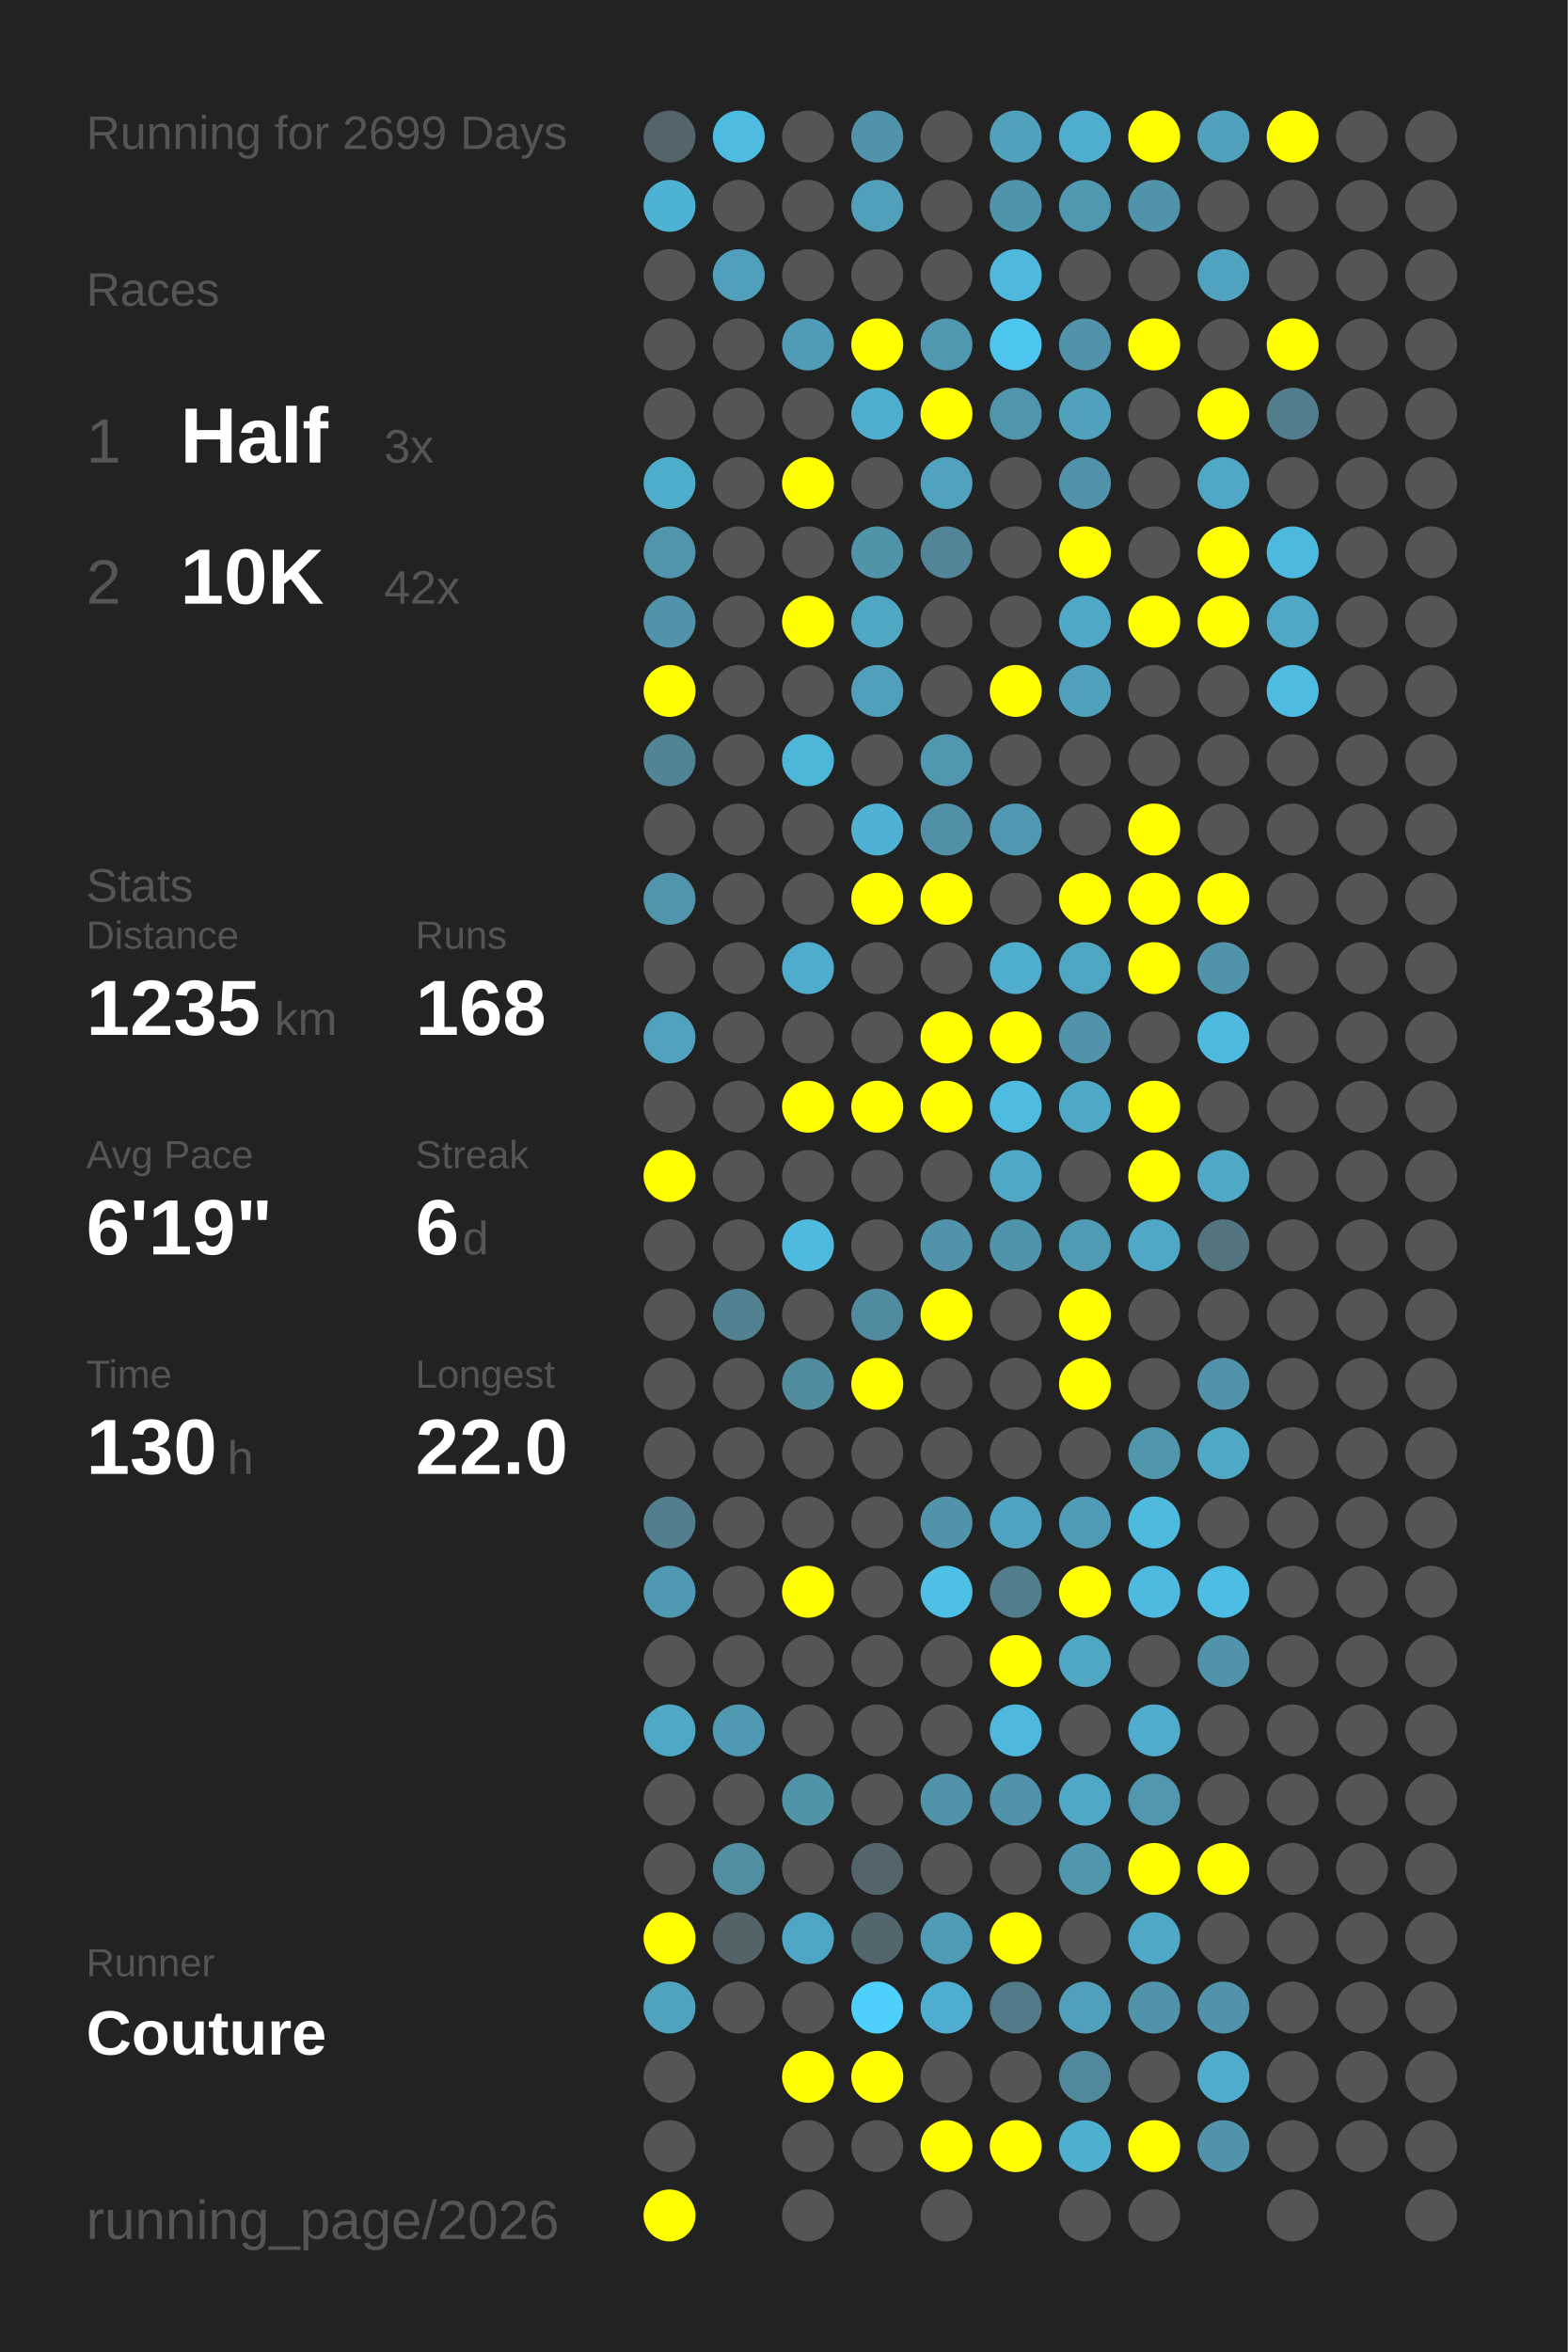
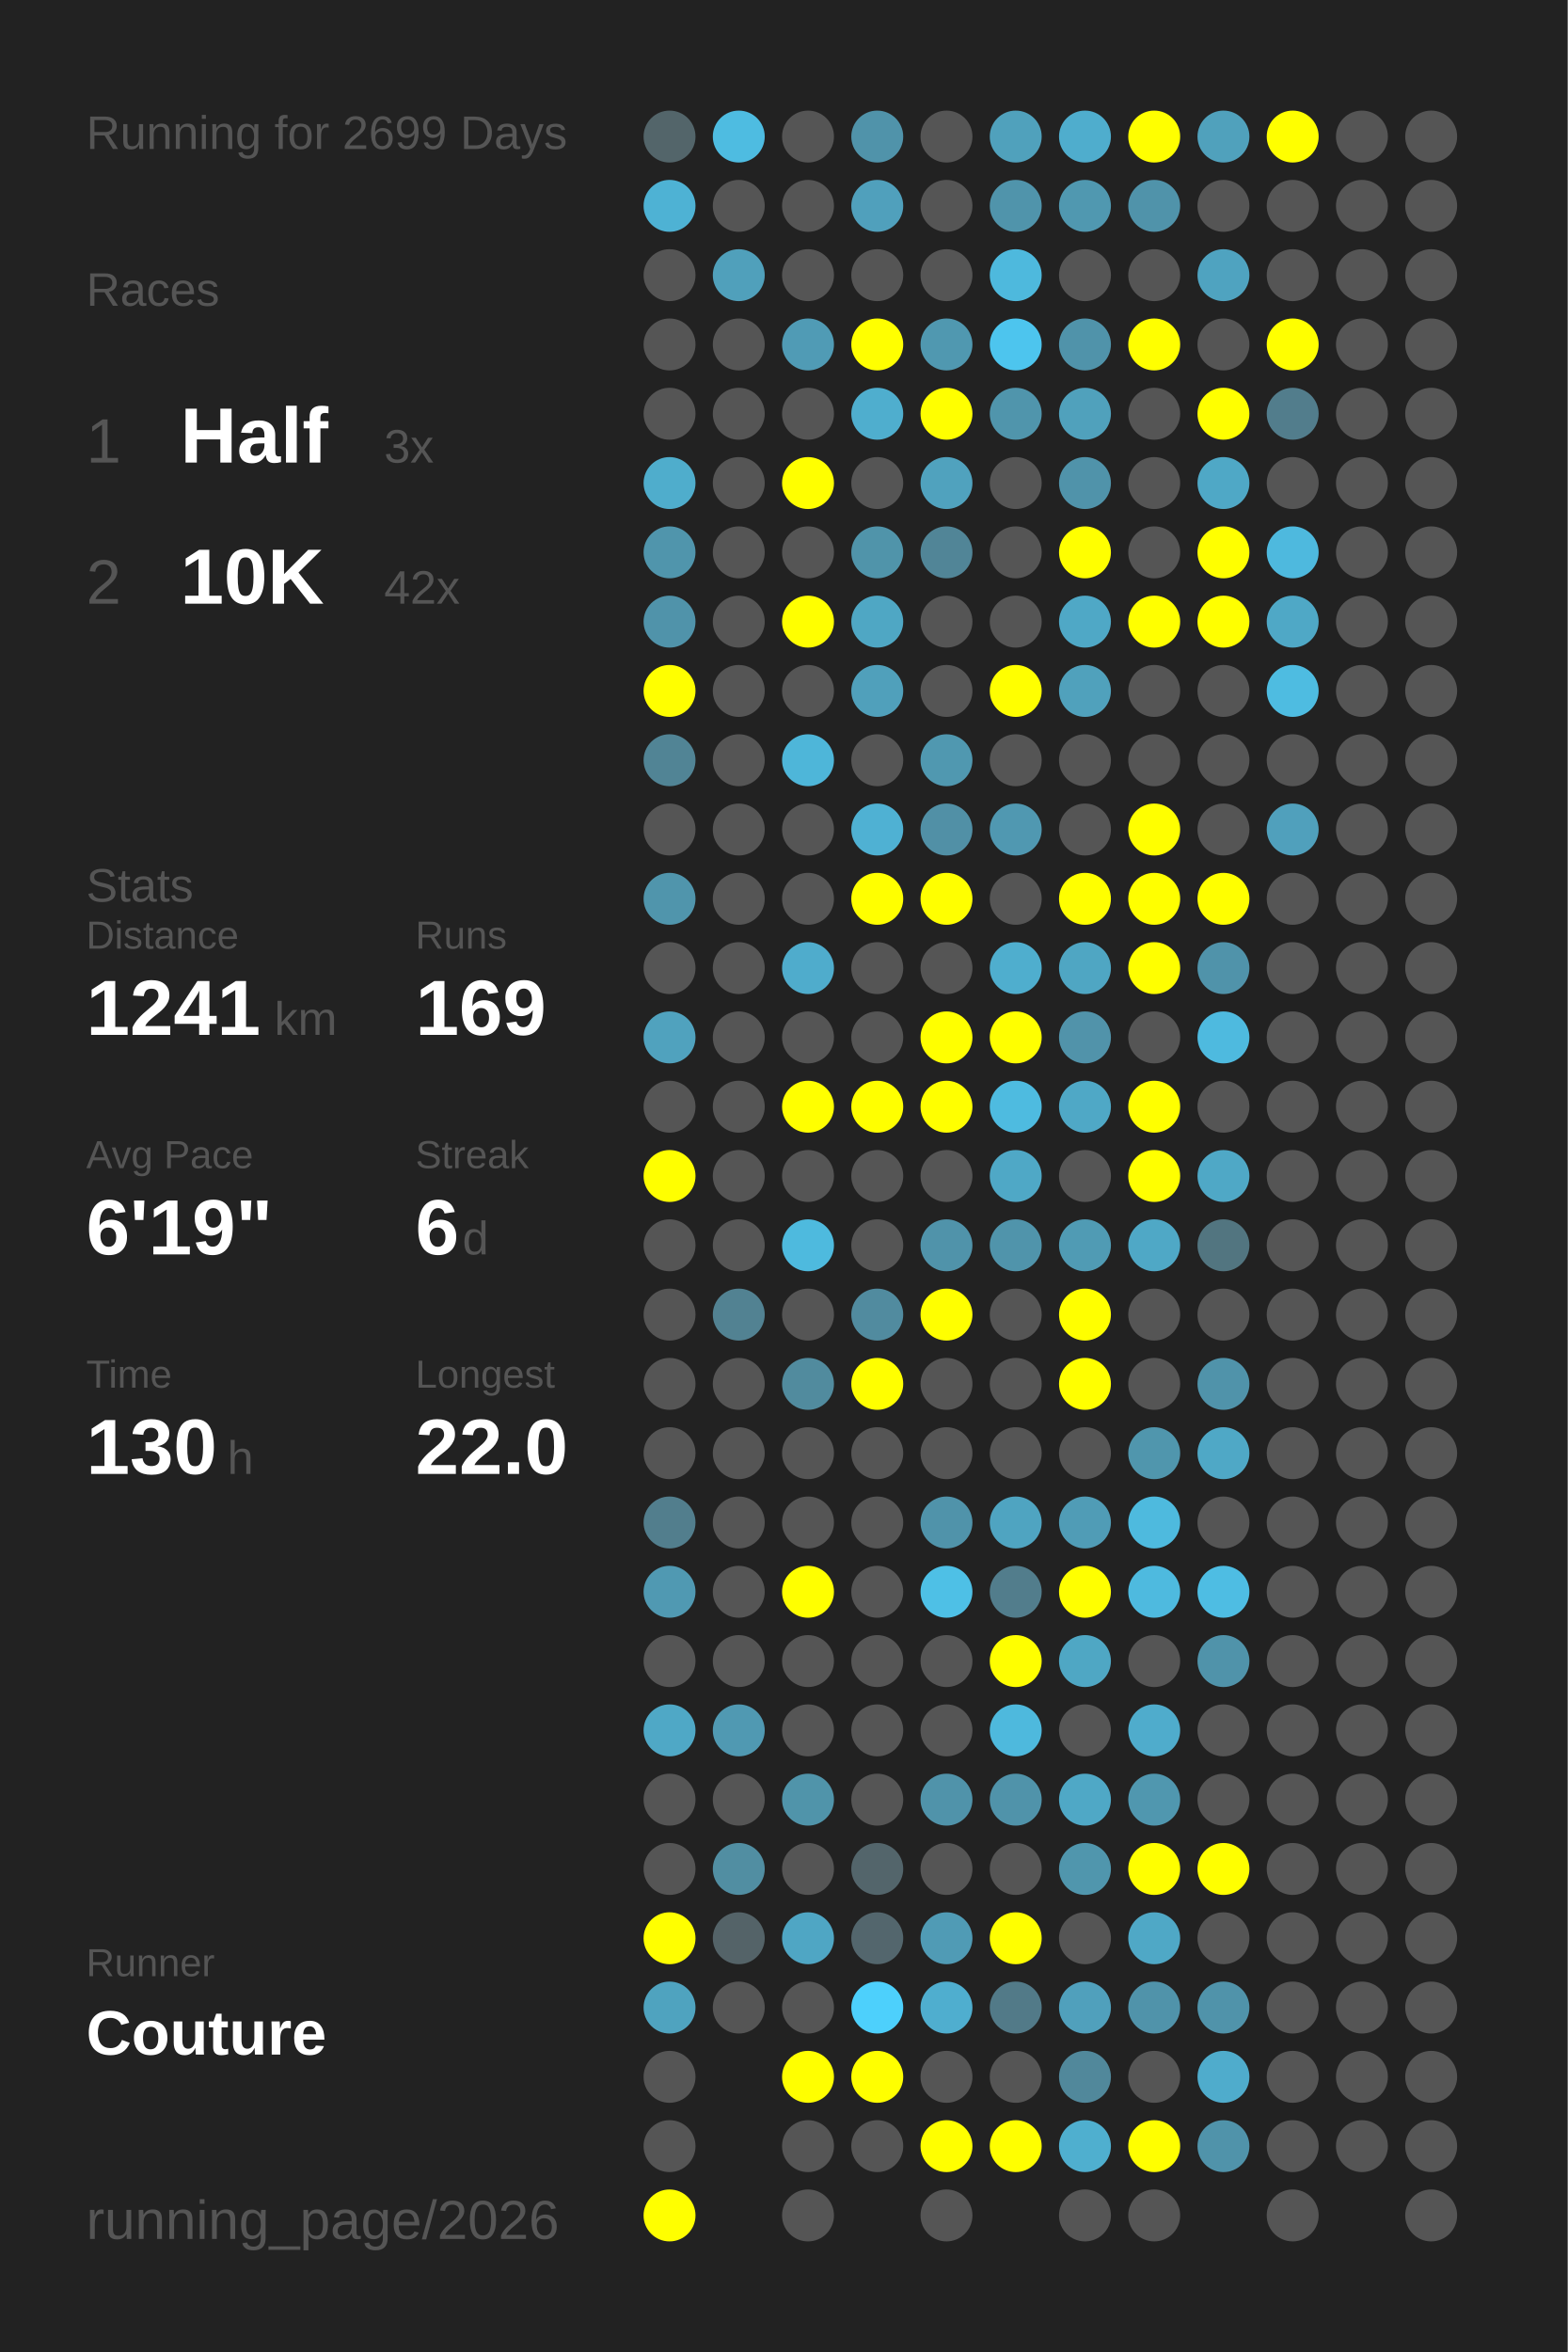
<svg xmlns="http://www.w3.org/2000/svg" baseProfile="full" height="300mm" version="1.1" viewBox="0,0,200,300" width="200mm">
  <defs />
  <rect fill="#222222" height="300" width="200" x="0" y="0" />
  <text fill="#555555" style="font-size:6px; font-family:Arial;" x="11" y="19">Running for 2699 Days</text>
  <text fill="#555555" style="font-size:6px; font-family:Arial;" x="11" y="39">Races</text>
  <text fill="#555555" style="font-size:8px; font-family:Arial;" x="11" y="59">1</text>
  <text fill="#FFFFFF" style="font-size:10px; font-family:Arial; font-weight:bold;" x="23" y="59">Half</text>
  <text fill="#555555" style="font-size:6px; font-family:Arial;" x="49" y="59">3x</text>
  <text fill="#555555" style="font-size:8px; font-family:Arial;" x="11" y="77">2</text>
  <text fill="#FFFFFF" style="font-size:10px; font-family:Arial; font-weight:bold;" x="23" y="77">10K</text>
  <text fill="#555555" style="font-size:6px; font-family:Arial;" x="49" y="77">42x</text>
  <text fill="#555555" style="font-size:6px; font-family:Arial;" x="11" y="115">Stats</text>
  <text fill="#555555" style="font-size:5px; font-family:Arial;" x="11" y="121">Distance</text>
-   <text fill="#FFFFFF" style="font-size:10px; font-family:Arial; font-weight:bold;" x="11" y="132">1235</text>
+   <text fill="#FFFFFF" style="font-size:10px; font-family:Arial; font-weight:bold;" x="11" y="132">1241</text>
  <text fill="#555555" style="font-size:6px; font-family:Arial;" x="35" y="132">km</text>
  <text fill="#555555" style="font-size:5px; font-family:Arial;" x="53" y="121">Runs</text>
-   <text fill="#FFFFFF" style="font-size:10px; font-family:Arial; font-weight:bold;" x="53" y="132">168</text>
+   <text fill="#FFFFFF" style="font-size:10px; font-family:Arial; font-weight:bold;" x="53" y="132">169</text>
  <text fill="#555555" style="font-size:5px; font-family:Arial;" x="11" y="149">Avg Pace</text>
  <text fill="#FFFFFF" style="font-size:10px; font-family:Arial; font-weight:bold;" x="11" y="160">6'19"</text>
  <text fill="#555555" style="font-size:5px; font-family:Arial;" x="53" y="149">Streak</text>
  <text fill="#FFFFFF" style="font-size:10px; font-family:Arial; font-weight:bold;" x="53" y="160">6</text>
  <text fill="#555555" style="font-size:6px; font-family:Arial;" x="59" y="160">d</text>
  <text fill="#555555" style="font-size:5px; font-family:Arial;" x="11" y="177">Time</text>
  <text fill="#FFFFFF" style="font-size:10px; font-family:Arial; font-weight:bold;" x="11" y="188">130</text>
  <text fill="#555555" style="font-size:6px; font-family:Arial;" x="29" y="188">h</text>
  <text fill="#555555" style="font-size:5px; font-family:Arial;" x="53" y="177">Longest</text>
  <text fill="#FFFFFF" style="font-size:10px; font-family:Arial; font-weight:bold;" x="53" y="188">22.0</text>
  <text fill="#555555" style="font-size:5px; font-family:Arial;" x="11" y="252.065">Runner</text>
  <text fill="#FFFFFF" style="font-size:8px; font-family:Arial; font-weight:bold;" x="11" y="262.065">Couture</text>
  <text fill="#555555" style="font-size:7px; font-family:Arial;" x="11" y="285.581">running_page/2026</text>
  <circle cx="85.417" cy="17.419" fill="#53656a" r="3.312" />
  <circle cx="85.417" cy="26.258" fill="#4eb2d4" r="3.312" />
  <circle cx="85.417" cy="35.097" fill="#555555" r="3.312" />
  <circle cx="85.417" cy="43.935" fill="#555555" r="3.312" />
  <circle cx="85.417" cy="52.774" fill="#555555" r="3.312" />
  <circle cx="85.417" cy="61.613" fill="#4fadcc" r="3.312" />
  <circle cx="85.417" cy="70.452" fill="#5095ac" r="3.312" />
  <circle cx="85.417" cy="79.29" fill="#5093aa" r="3.312" />
  <circle cx="85.417" cy="88.129" fill="#FFFF00" r="3.312" />
  <circle cx="85.417" cy="96.968" fill="#518495" r="3.312" />
  <circle cx="85.417" cy="105.806" fill="#555555" r="3.312" />
  <circle cx="85.417" cy="114.645" fill="#5095ac" r="3.312" />
  <circle cx="85.417" cy="123.484" fill="#555555" r="3.312" />
  <circle cx="85.417" cy="132.323" fill="#50a2be" r="3.312" />
  <circle cx="85.417" cy="141.161" fill="#555555" r="3.312" />
  <circle cx="85.417" cy="150" fill="#FFFF00" r="3.312" />
  <circle cx="85.417" cy="158.839" fill="#555555" r="3.312" />
  <circle cx="85.417" cy="167.677" fill="#555555" r="3.312" />
  <circle cx="85.417" cy="176.516" fill="#555555" r="3.312" />
  <circle cx="85.417" cy="185.355" fill="#555555" r="3.312" />
  <circle cx="85.417" cy="194.194" fill="#527e8d" r="3.312" />
  <circle cx="85.417" cy="203.032" fill="#5099b2" r="3.312" />
  <circle cx="85.417" cy="211.871" fill="#555555" r="3.312" />
  <circle cx="85.417" cy="220.71" fill="#4fa8c6" r="3.312" />
  <circle cx="85.417" cy="229.548" fill="#555555" r="3.312" />
  <circle cx="85.417" cy="238.387" fill="#555555" r="3.312" />
  <circle cx="85.417" cy="247.226" fill="#FFFF00" r="3.312" />
  <circle cx="85.417" cy="256.065" fill="#4fa3bf" r="3.312" />
  <circle cx="85.417" cy="264.903" fill="#555555" r="3.312" />
  <circle cx="85.417" cy="273.742" fill="#555555" r="3.312" />
  <circle cx="85.417" cy="282.581" fill="#FFFF00" r="3.312" />
  <circle cx="94.25" cy="17.419" fill="#4ebce1" r="3.312" />
  <circle cx="94.25" cy="26.258" fill="#555555" r="3.312" />
  <circle cx="94.25" cy="35.097" fill="#50a0bb" r="3.312" />
  <circle cx="94.25" cy="43.935" fill="#555555" r="3.312" />
  <circle cx="94.25" cy="52.774" fill="#555555" r="3.312" />
  <circle cx="94.25" cy="61.613" fill="#555555" r="3.312" />
  <circle cx="94.25" cy="70.452" fill="#555555" r="3.312" />
  <circle cx="94.25" cy="79.29" fill="#555555" r="3.312" />
  <circle cx="94.25" cy="88.129" fill="#555555" r="3.312" />
  <circle cx="94.25" cy="96.968" fill="#555555" r="3.312" />
  <circle cx="94.25" cy="105.806" fill="#555555" r="3.312" />
  <circle cx="94.25" cy="114.645" fill="#555555" r="3.312" />
  <circle cx="94.25" cy="123.484" fill="#555555" r="3.312" />
  <circle cx="94.25" cy="132.323" fill="#555555" r="3.312" />
  <circle cx="94.25" cy="141.161" fill="#555555" r="3.312" />
  <circle cx="94.25" cy="150" fill="#555555" r="3.312" />
  <circle cx="94.25" cy="158.839" fill="#555555" r="3.312" />
  <circle cx="94.25" cy="167.677" fill="#528292" r="3.312" />
  <circle cx="94.25" cy="176.516" fill="#555555" r="3.312" />
  <circle cx="94.25" cy="185.355" fill="#555555" r="3.312" />
  <circle cx="94.25" cy="194.194" fill="#555555" r="3.312" />
  <circle cx="94.25" cy="203.032" fill="#555555" r="3.312" />
  <circle cx="94.25" cy="211.871" fill="#555555" r="3.312" />
  <circle cx="94.25" cy="220.71" fill="#5099b2" r="3.312" />
  <circle cx="94.25" cy="229.548" fill="#555555" r="3.312" />
  <circle cx="94.25" cy="238.387" fill="#518ea2" r="3.312" />
  <circle cx="94.25" cy="247.226" fill="#546368" r="3.312" />
  <circle cx="94.25" cy="256.065" fill="#555555" r="3.312" />
  <circle cx="103.083" cy="17.419" fill="#555555" r="3.312" />
  <circle cx="103.083" cy="26.258" fill="#555555" r="3.312" />
  <circle cx="103.083" cy="35.097" fill="#555555" r="3.312" />
  <circle cx="103.083" cy="43.935" fill="#509bb5" r="3.312" />
  <circle cx="103.083" cy="52.774" fill="#555555" r="3.312" />
  <circle cx="103.083" cy="61.613" fill="#FFFF00" r="3.312" />
  <circle cx="103.083" cy="70.452" fill="#555555" r="3.312" />
  <circle cx="103.083" cy="79.29" fill="#FFFF00" r="3.312" />
  <circle cx="103.083" cy="88.129" fill="#555555" r="3.312" />
  <circle cx="103.083" cy="96.968" fill="#4eb6d9" r="3.312" />
  <circle cx="103.083" cy="105.806" fill="#555555" r="3.312" />
  <circle cx="103.083" cy="114.645" fill="#555555" r="3.312" />
  <circle cx="103.083" cy="123.484" fill="#4faccc" r="3.312" />
  <circle cx="103.083" cy="132.323" fill="#555555" r="3.312" />
  <circle cx="103.083" cy="141.161" fill="#FFFF00" r="3.312" />
  <circle cx="103.083" cy="150" fill="#555555" r="3.312" />
  <circle cx="103.083" cy="158.839" fill="#4ebade" r="3.312" />
  <circle cx="103.083" cy="167.677" fill="#555555" r="3.312" />
  <circle cx="103.083" cy="176.516" fill="#518b9e" r="3.312" />
  <circle cx="103.083" cy="185.355" fill="#555555" r="3.312" />
  <circle cx="103.083" cy="194.194" fill="#555555" r="3.312" />
  <circle cx="103.083" cy="203.032" fill="#FFFF00" r="3.312" />
  <circle cx="103.083" cy="211.871" fill="#555555" r="3.312" />
  <circle cx="103.083" cy="220.71" fill="#555555" r="3.312" />
  <circle cx="103.083" cy="229.548" fill="#5094aa" r="3.312" />
  <circle cx="103.083" cy="238.387" fill="#555555" r="3.312" />
  <circle cx="103.083" cy="247.226" fill="#4fa6c4" r="3.312" />
  <circle cx="103.083" cy="256.065" fill="#555555" r="3.312" />
  <circle cx="103.083" cy="264.903" fill="#FFFF00" r="3.312" />
  <circle cx="103.083" cy="273.742" fill="#555555" r="3.312" />
  <circle cx="103.083" cy="282.581" fill="#555555" r="3.312" />
  <circle cx="111.917" cy="17.419" fill="#5093aa" r="3.312" />
  <circle cx="111.917" cy="26.258" fill="#50a0bc" r="3.312" />
  <circle cx="111.917" cy="35.097" fill="#555555" r="3.312" />
  <circle cx="111.917" cy="43.935" fill="#FFFF00" r="3.312" />
  <circle cx="111.917" cy="52.774" fill="#4faece" r="3.312" />
  <circle cx="111.917" cy="61.613" fill="#555555" r="3.312" />
  <circle cx="111.917" cy="70.452" fill="#5094aa" r="3.312" />
  <circle cx="111.917" cy="79.29" fill="#4fa7c4" r="3.312" />
  <circle cx="111.917" cy="88.129" fill="#50a0bb" r="3.312" />
  <circle cx="111.917" cy="96.968" fill="#555555" r="3.312" />
  <circle cx="111.917" cy="105.806" fill="#4fb1d3" r="3.312" />
  <circle cx="111.917" cy="114.645" fill="#FFFF00" r="3.312" />
  <circle cx="111.917" cy="123.484" fill="#555555" r="3.312" />
  <circle cx="111.917" cy="132.323" fill="#555555" r="3.312" />
  <circle cx="111.917" cy="141.161" fill="#FFFF00" r="3.312" />
  <circle cx="111.917" cy="150" fill="#555555" r="3.312" />
  <circle cx="111.917" cy="158.839" fill="#555555" r="3.312" />
  <circle cx="111.917" cy="167.677" fill="#518b9f" r="3.312" />
  <circle cx="111.917" cy="176.516" fill="#FFFF00" r="3.312" />
  <circle cx="111.917" cy="185.355" fill="#555555" r="3.312" />
  <circle cx="111.917" cy="194.194" fill="#555555" r="3.312" />
  <circle cx="111.917" cy="203.032" fill="#555555" r="3.312" />
  <circle cx="111.917" cy="211.871" fill="#555555" r="3.312" />
  <circle cx="111.917" cy="220.71" fill="#555555" r="3.312" />
  <circle cx="111.917" cy="229.548" fill="#555555" r="3.312" />
  <circle cx="111.917" cy="238.387" fill="#53656b" r="3.312" />
  <circle cx="111.917" cy="247.226" fill="#53666d" r="3.312" />
  <circle cx="111.917" cy="256.065" fill="#4dd0fc" r="3.312" />
  <circle cx="111.917" cy="264.903" fill="#FFFF00" r="3.312" />
  <circle cx="111.917" cy="273.742" fill="#555555" r="3.312" />
  <circle cx="120.75" cy="17.419" fill="#555555" r="3.312" />
  <circle cx="120.75" cy="26.258" fill="#555555" r="3.312" />
  <circle cx="120.75" cy="35.097" fill="#555555" r="3.312" />
  <circle cx="120.75" cy="43.935" fill="#5098b0" r="3.312" />
  <circle cx="120.75" cy="52.774" fill="#FFFF00" r="3.312" />
  <circle cx="120.75" cy="61.613" fill="#50a2be" r="3.312" />
  <circle cx="120.75" cy="70.452" fill="#518597" r="3.312" />
  <circle cx="120.75" cy="79.29" fill="#555555" r="3.312" />
  <circle cx="120.75" cy="88.129" fill="#555555" r="3.312" />
  <circle cx="120.75" cy="96.968" fill="#5098b0" r="3.312" />
  <circle cx="120.75" cy="105.806" fill="#5190a6" r="3.312" />
  <circle cx="120.75" cy="114.645" fill="#FFFF00" r="3.312" />
  <circle cx="120.75" cy="123.484" fill="#555555" r="3.312" />
  <circle cx="120.75" cy="132.323" fill="#FFFF00" r="3.312" />
  <circle cx="120.75" cy="141.161" fill="#FFFF00" r="3.312" />
  <circle cx="120.75" cy="150" fill="#555555" r="3.312" />
  <circle cx="120.75" cy="158.839" fill="#5093aa" r="3.312" />
  <circle cx="120.75" cy="167.677" fill="#FFFF00" r="3.312" />
  <circle cx="120.75" cy="176.516" fill="#555555" r="3.312" />
  <circle cx="120.75" cy="185.355" fill="#555555" r="3.312" />
  <circle cx="120.75" cy="194.194" fill="#5093aa" r="3.312" />
  <circle cx="120.75" cy="203.032" fill="#4ec0e6" r="3.312" />
  <circle cx="120.75" cy="211.871" fill="#555555" r="3.312" />
  <circle cx="120.75" cy="220.71" fill="#555555" r="3.312" />
  <circle cx="120.75" cy="229.548" fill="#5093aa" r="3.312" />
  <circle cx="120.75" cy="238.387" fill="#555555" r="3.312" />
  <circle cx="120.75" cy="247.226" fill="#509bb5" r="3.312" />
  <circle cx="120.75" cy="256.065" fill="#4faecf" r="3.312" />
  <circle cx="120.75" cy="264.903" fill="#555555" r="3.312" />
  <circle cx="120.75" cy="273.742" fill="#FFFF00" r="3.312" />
  <circle cx="120.75" cy="282.581" fill="#555555" r="3.312" />
  <circle cx="129.583" cy="17.419" fill="#50a1bc" r="3.312" />
  <circle cx="129.583" cy="26.258" fill="#5094ab" r="3.312" />
  <circle cx="129.583" cy="35.097" fill="#4eb9dd" r="3.312" />
  <circle cx="129.583" cy="43.935" fill="#4dc5ee" r="3.312" />
  <circle cx="129.583" cy="52.774" fill="#5095ac" r="3.312" />
  <circle cx="129.583" cy="61.613" fill="#555555" r="3.312" />
  <circle cx="129.583" cy="70.452" fill="#555555" r="3.312" />
  <circle cx="129.583" cy="79.29" fill="#555555" r="3.312" />
  <circle cx="129.583" cy="88.129" fill="#FFFF00" r="3.312" />
  <circle cx="129.583" cy="96.968" fill="#555555" r="3.312" />
  <circle cx="129.583" cy="105.806" fill="#5098b1" r="3.312" />
  <circle cx="129.583" cy="114.645" fill="#555555" r="3.312" />
  <circle cx="129.583" cy="123.484" fill="#4faece" r="3.312" />
  <circle cx="129.583" cy="132.323" fill="#FFFF00" r="3.312" />
  <circle cx="129.583" cy="141.161" fill="#4ebbe0" r="3.312" />
  <circle cx="129.583" cy="150" fill="#4fa8c6" r="3.312" />
  <circle cx="129.583" cy="158.839" fill="#5094ab" r="3.312" />
  <circle cx="129.583" cy="167.677" fill="#555555" r="3.312" />
  <circle cx="129.583" cy="176.516" fill="#555555" r="3.312" />
  <circle cx="129.583" cy="185.355" fill="#555555" r="3.312" />
  <circle cx="129.583" cy="194.194" fill="#4fa4c1" r="3.312" />
  <circle cx="129.583" cy="203.032" fill="#527d8c" r="3.312" />
  <circle cx="129.583" cy="211.871" fill="#FFFF00" r="3.312" />
  <circle cx="129.583" cy="220.71" fill="#4eb9dd" r="3.312" />
  <circle cx="129.583" cy="229.548" fill="#5093aa" r="3.312" />
  <circle cx="129.583" cy="238.387" fill="#555555" r="3.312" />
  <circle cx="129.583" cy="247.226" fill="#FFFF00" r="3.312" />
  <circle cx="129.583" cy="256.065" fill="#527a88" r="3.312" />
  <circle cx="129.583" cy="264.903" fill="#555555" r="3.312" />
  <circle cx="129.583" cy="273.742" fill="#FFFF00" r="3.312" />
  <circle cx="138.417" cy="17.419" fill="#4fadcd" r="3.312" />
  <circle cx="138.417" cy="26.258" fill="#5098b0" r="3.312" />
  <circle cx="138.417" cy="35.097" fill="#555555" r="3.312" />
  <circle cx="138.417" cy="43.935" fill="#5093aa" r="3.312" />
  <circle cx="138.417" cy="52.774" fill="#50a1bc" r="3.312" />
  <circle cx="138.417" cy="61.613" fill="#5093aa" r="3.312" />
  <circle cx="138.417" cy="70.452" fill="#FFFF00" r="3.312" />
  <circle cx="138.417" cy="79.29" fill="#4fa8c6" r="3.312" />
  <circle cx="138.417" cy="88.129" fill="#50a1bc" r="3.312" />
  <circle cx="138.417" cy="96.968" fill="#555555" r="3.312" />
  <circle cx="138.417" cy="105.806" fill="#555555" r="3.312" />
  <circle cx="138.417" cy="114.645" fill="#FFFF00" r="3.312" />
  <circle cx="138.417" cy="123.484" fill="#4fa6c3" r="3.312" />
  <circle cx="138.417" cy="132.323" fill="#5193aa" r="3.312" />
  <circle cx="138.417" cy="141.161" fill="#4fa8c6" r="3.312" />
  <circle cx="138.417" cy="150" fill="#555555" r="3.312" />
  <circle cx="138.417" cy="158.839" fill="#509bb4" r="3.312" />
  <circle cx="138.417" cy="167.677" fill="#FFFF00" r="3.312" />
  <circle cx="138.417" cy="176.516" fill="#FFFF00" r="3.312" />
  <circle cx="138.417" cy="185.355" fill="#555555" r="3.312" />
  <circle cx="138.417" cy="194.194" fill="#509cb6" r="3.312" />
  <circle cx="138.417" cy="203.032" fill="#FFFF00" r="3.312" />
  <circle cx="138.417" cy="211.871" fill="#4fa7c4" r="3.312" />
  <circle cx="138.417" cy="220.71" fill="#555555" r="3.312" />
  <circle cx="138.417" cy="229.548" fill="#4fa8c6" r="3.312" />
  <circle cx="138.417" cy="238.387" fill="#5096ad" r="3.312" />
  <circle cx="138.417" cy="247.226" fill="#555555" r="3.312" />
  <circle cx="138.417" cy="256.065" fill="#50a0bc" r="3.312" />
  <circle cx="138.417" cy="264.903" fill="#51889b" r="3.312" />
  <circle cx="138.417" cy="273.742" fill="#4fafcf" r="3.312" />
  <circle cx="138.417" cy="282.581" fill="#555555" r="3.312" />
  <circle cx="147.25" cy="17.419" fill="#FFFF00" r="3.312" />
  <circle cx="147.25" cy="26.258" fill="#5093aa" r="3.312" />
  <circle cx="147.25" cy="35.097" fill="#555555" r="3.312" />
  <circle cx="147.25" cy="43.935" fill="#FFFF00" r="3.312" />
  <circle cx="147.25" cy="52.774" fill="#555555" r="3.312" />
  <circle cx="147.25" cy="61.613" fill="#555555" r="3.312" />
  <circle cx="147.25" cy="70.452" fill="#555555" r="3.312" />
  <circle cx="147.25" cy="79.29" fill="#FFFF00" r="3.312" />
  <circle cx="147.25" cy="88.129" fill="#555555" r="3.312" />
  <circle cx="147.25" cy="96.968" fill="#555555" r="3.312" />
  <circle cx="147.25" cy="105.806" fill="#FFFF00" r="3.312" />
  <circle cx="147.25" cy="114.645" fill="#FFFF00" r="3.312" />
  <circle cx="147.25" cy="123.484" fill="#FFFF00" r="3.312" />
  <circle cx="147.25" cy="132.323" fill="#555555" r="3.312" />
  <circle cx="147.25" cy="141.161" fill="#FFFF00" r="3.312" />
  <circle cx="147.25" cy="150" fill="#FFFF00" r="3.312" />
  <circle cx="147.25" cy="158.839" fill="#4fa8c6" r="3.312" />
  <circle cx="147.25" cy="167.677" fill="#555555" r="3.312" />
  <circle cx="147.25" cy="176.516" fill="#555555" r="3.312" />
  <circle cx="147.25" cy="185.355" fill="#5096ad" r="3.312" />
  <circle cx="147.25" cy="194.194" fill="#4ebade" r="3.312" />
  <circle cx="147.25" cy="203.032" fill="#4ebadf" r="3.312" />
  <circle cx="147.25" cy="211.871" fill="#555555" r="3.312" />
  <circle cx="147.25" cy="220.71" fill="#4faccc" r="3.312" />
  <circle cx="147.25" cy="229.548" fill="#5097af" r="3.312" />
  <circle cx="147.25" cy="238.387" fill="#FFFF00" r="3.312" />
  <circle cx="147.25" cy="247.226" fill="#4fa8c6" r="3.312" />
  <circle cx="147.25" cy="256.065" fill="#5093aa" r="3.312" />
  <circle cx="147.25" cy="264.903" fill="#555555" r="3.312" />
  <circle cx="147.25" cy="273.742" fill="#FFFF00" r="3.312" />
  <circle cx="147.25" cy="282.581" fill="#555555" r="3.312" />
  <circle cx="156.083" cy="17.419" fill="#50a1bc" r="3.312" />
  <circle cx="156.083" cy="26.258" fill="#555555" r="3.312" />
  <circle cx="156.083" cy="35.097" fill="#4fa3c0" r="3.312" />
  <circle cx="156.083" cy="43.935" fill="#555555" r="3.312" />
  <circle cx="156.083" cy="52.774" fill="#FFFF00" r="3.312" />
  <circle cx="156.083" cy="61.613" fill="#4fa8c6" r="3.312" />
  <circle cx="156.083" cy="70.452" fill="#FFFF00" r="3.312" />
  <circle cx="156.083" cy="79.29" fill="#FFFF00" r="3.312" />
  <circle cx="156.083" cy="88.129" fill="#555555" r="3.312" />
  <circle cx="156.083" cy="96.968" fill="#555555" r="3.312" />
  <circle cx="156.083" cy="105.806" fill="#555555" r="3.312" />
  <circle cx="156.083" cy="114.645" fill="#FFFF00" r="3.312" />
  <circle cx="156.083" cy="123.484" fill="#5093aa" r="3.312" />
  <circle cx="156.083" cy="132.323" fill="#4ebadf" r="3.312" />
  <circle cx="156.083" cy="141.161" fill="#555555" r="3.312" />
  <circle cx="156.083" cy="150" fill="#4fa8c6" r="3.312" />
  <circle cx="156.083" cy="158.839" fill="#527580" r="3.312" />
  <circle cx="156.083" cy="167.677" fill="#555555" r="3.312" />
  <circle cx="156.083" cy="176.516" fill="#5093aa" r="3.312" />
  <circle cx="156.083" cy="185.355" fill="#4fa8c6" r="3.312" />
  <circle cx="156.083" cy="194.194" fill="#555555" r="3.312" />
  <circle cx="156.083" cy="203.032" fill="#4ebde3" r="3.312" />
  <circle cx="156.083" cy="211.871" fill="#5093aa" r="3.312" />
  <circle cx="156.083" cy="220.71" fill="#555555" r="3.312" />
  <circle cx="156.083" cy="229.548" fill="#555555" r="3.312" />
  <circle cx="156.083" cy="238.387" fill="#FFFF00" r="3.312" />
  <circle cx="156.083" cy="247.226" fill="#555555" r="3.312" />
  <circle cx="156.083" cy="256.065" fill="#5093aa" r="3.312" />
  <circle cx="156.083" cy="264.903" fill="#4faccc" r="3.312" />
  <circle cx="156.083" cy="273.742" fill="#5093aa" r="3.312" />
  <circle cx="164.917" cy="17.419" fill="#FFFF00" r="3.312" />
  <circle cx="164.917" cy="26.258" fill="#555555" r="3.312" />
  <circle cx="164.917" cy="35.097" fill="#555555" r="3.312" />
  <circle cx="164.917" cy="43.935" fill="#FFFF00" r="3.312" />
  <circle cx="164.917" cy="52.774" fill="#527d8c" r="3.312" />
  <circle cx="164.917" cy="61.613" fill="#555555" r="3.312" />
  <circle cx="164.917" cy="70.452" fill="#4eb9de" r="3.312" />
  <circle cx="164.917" cy="79.29" fill="#4fa8c6" r="3.312" />
  <circle cx="164.917" cy="88.129" fill="#4ebce1" r="3.312" />
  <circle cx="164.917" cy="96.968" fill="#555555" r="3.312" />
-   <circle cx="164.917" cy="105.806" fill="#555555" r="3.312" />
+   <circle cx="164.917" cy="105.806" fill="#50a0bc" r="3.312" />
  <circle cx="164.917" cy="114.645" fill="#555555" r="3.312" />
  <circle cx="164.917" cy="123.484" fill="#555555" r="3.312" />
  <circle cx="164.917" cy="132.323" fill="#555555" r="3.312" />
  <circle cx="164.917" cy="141.161" fill="#555555" r="3.312" />
  <circle cx="164.917" cy="150" fill="#555555" r="3.312" />
  <circle cx="164.917" cy="158.839" fill="#555555" r="3.312" />
  <circle cx="164.917" cy="167.677" fill="#555555" r="3.312" />
  <circle cx="164.917" cy="176.516" fill="#555555" r="3.312" />
  <circle cx="164.917" cy="185.355" fill="#555555" r="3.312" />
  <circle cx="164.917" cy="194.194" fill="#555555" r="3.312" />
  <circle cx="164.917" cy="203.032" fill="#555555" r="3.312" />
  <circle cx="164.917" cy="211.871" fill="#555555" r="3.312" />
  <circle cx="164.917" cy="220.71" fill="#555555" r="3.312" />
  <circle cx="164.917" cy="229.548" fill="#555555" r="3.312" />
  <circle cx="164.917" cy="238.387" fill="#555555" r="3.312" />
  <circle cx="164.917" cy="247.226" fill="#555555" r="3.312" />
  <circle cx="164.917" cy="256.065" fill="#555555" r="3.312" />
  <circle cx="164.917" cy="264.903" fill="#555555" r="3.312" />
  <circle cx="164.917" cy="273.742" fill="#555555" r="3.312" />
  <circle cx="164.917" cy="282.581" fill="#555555" r="3.312" />
  <circle cx="173.75" cy="17.419" fill="#555555" r="3.312" />
  <circle cx="173.75" cy="26.258" fill="#555555" r="3.312" />
  <circle cx="173.75" cy="35.097" fill="#555555" r="3.312" />
  <circle cx="173.75" cy="43.935" fill="#555555" r="3.312" />
  <circle cx="173.75" cy="52.774" fill="#555555" r="3.312" />
  <circle cx="173.75" cy="61.613" fill="#555555" r="3.312" />
  <circle cx="173.75" cy="70.452" fill="#555555" r="3.312" />
  <circle cx="173.75" cy="79.29" fill="#555555" r="3.312" />
  <circle cx="173.75" cy="88.129" fill="#555555" r="3.312" />
  <circle cx="173.75" cy="96.968" fill="#555555" r="3.312" />
  <circle cx="173.75" cy="105.806" fill="#555555" r="3.312" />
  <circle cx="173.75" cy="114.645" fill="#555555" r="3.312" />
  <circle cx="173.75" cy="123.484" fill="#555555" r="3.312" />
  <circle cx="173.75" cy="132.323" fill="#555555" r="3.312" />
  <circle cx="173.75" cy="141.161" fill="#555555" r="3.312" />
  <circle cx="173.75" cy="150" fill="#555555" r="3.312" />
  <circle cx="173.75" cy="158.839" fill="#555555" r="3.312" />
  <circle cx="173.75" cy="167.677" fill="#555555" r="3.312" />
  <circle cx="173.75" cy="176.516" fill="#555555" r="3.312" />
  <circle cx="173.75" cy="185.355" fill="#555555" r="3.312" />
  <circle cx="173.75" cy="194.194" fill="#555555" r="3.312" />
  <circle cx="173.75" cy="203.032" fill="#555555" r="3.312" />
  <circle cx="173.75" cy="211.871" fill="#555555" r="3.312" />
  <circle cx="173.75" cy="220.71" fill="#555555" r="3.312" />
  <circle cx="173.75" cy="229.548" fill="#555555" r="3.312" />
  <circle cx="173.75" cy="238.387" fill="#555555" r="3.312" />
  <circle cx="173.75" cy="247.226" fill="#555555" r="3.312" />
  <circle cx="173.75" cy="256.065" fill="#555555" r="3.312" />
  <circle cx="173.75" cy="264.903" fill="#555555" r="3.312" />
  <circle cx="173.75" cy="273.742" fill="#555555" r="3.312" />
  <circle cx="182.583" cy="17.419" fill="#555555" r="3.312" />
  <circle cx="182.583" cy="26.258" fill="#555555" r="3.312" />
  <circle cx="182.583" cy="35.097" fill="#555555" r="3.312" />
  <circle cx="182.583" cy="43.935" fill="#555555" r="3.312" />
  <circle cx="182.583" cy="52.774" fill="#555555" r="3.312" />
  <circle cx="182.583" cy="61.613" fill="#555555" r="3.312" />
  <circle cx="182.583" cy="70.452" fill="#555555" r="3.312" />
  <circle cx="182.583" cy="79.29" fill="#555555" r="3.312" />
  <circle cx="182.583" cy="88.129" fill="#555555" r="3.312" />
  <circle cx="182.583" cy="96.968" fill="#555555" r="3.312" />
  <circle cx="182.583" cy="105.806" fill="#555555" r="3.312" />
  <circle cx="182.583" cy="114.645" fill="#555555" r="3.312" />
  <circle cx="182.583" cy="123.484" fill="#555555" r="3.312" />
  <circle cx="182.583" cy="132.323" fill="#555555" r="3.312" />
  <circle cx="182.583" cy="141.161" fill="#555555" r="3.312" />
  <circle cx="182.583" cy="150" fill="#555555" r="3.312" />
  <circle cx="182.583" cy="158.839" fill="#555555" r="3.312" />
  <circle cx="182.583" cy="167.677" fill="#555555" r="3.312" />
  <circle cx="182.583" cy="176.516" fill="#555555" r="3.312" />
  <circle cx="182.583" cy="185.355" fill="#555555" r="3.312" />
  <circle cx="182.583" cy="194.194" fill="#555555" r="3.312" />
  <circle cx="182.583" cy="203.032" fill="#555555" r="3.312" />
  <circle cx="182.583" cy="211.871" fill="#555555" r="3.312" />
  <circle cx="182.583" cy="220.71" fill="#555555" r="3.312" />
  <circle cx="182.583" cy="229.548" fill="#555555" r="3.312" />
  <circle cx="182.583" cy="238.387" fill="#555555" r="3.312" />
  <circle cx="182.583" cy="247.226" fill="#555555" r="3.312" />
  <circle cx="182.583" cy="256.065" fill="#555555" r="3.312" />
  <circle cx="182.583" cy="264.903" fill="#555555" r="3.312" />
  <circle cx="182.583" cy="273.742" fill="#555555" r="3.312" />
  <circle cx="182.583" cy="282.581" fill="#555555" r="3.312" />
</svg>
